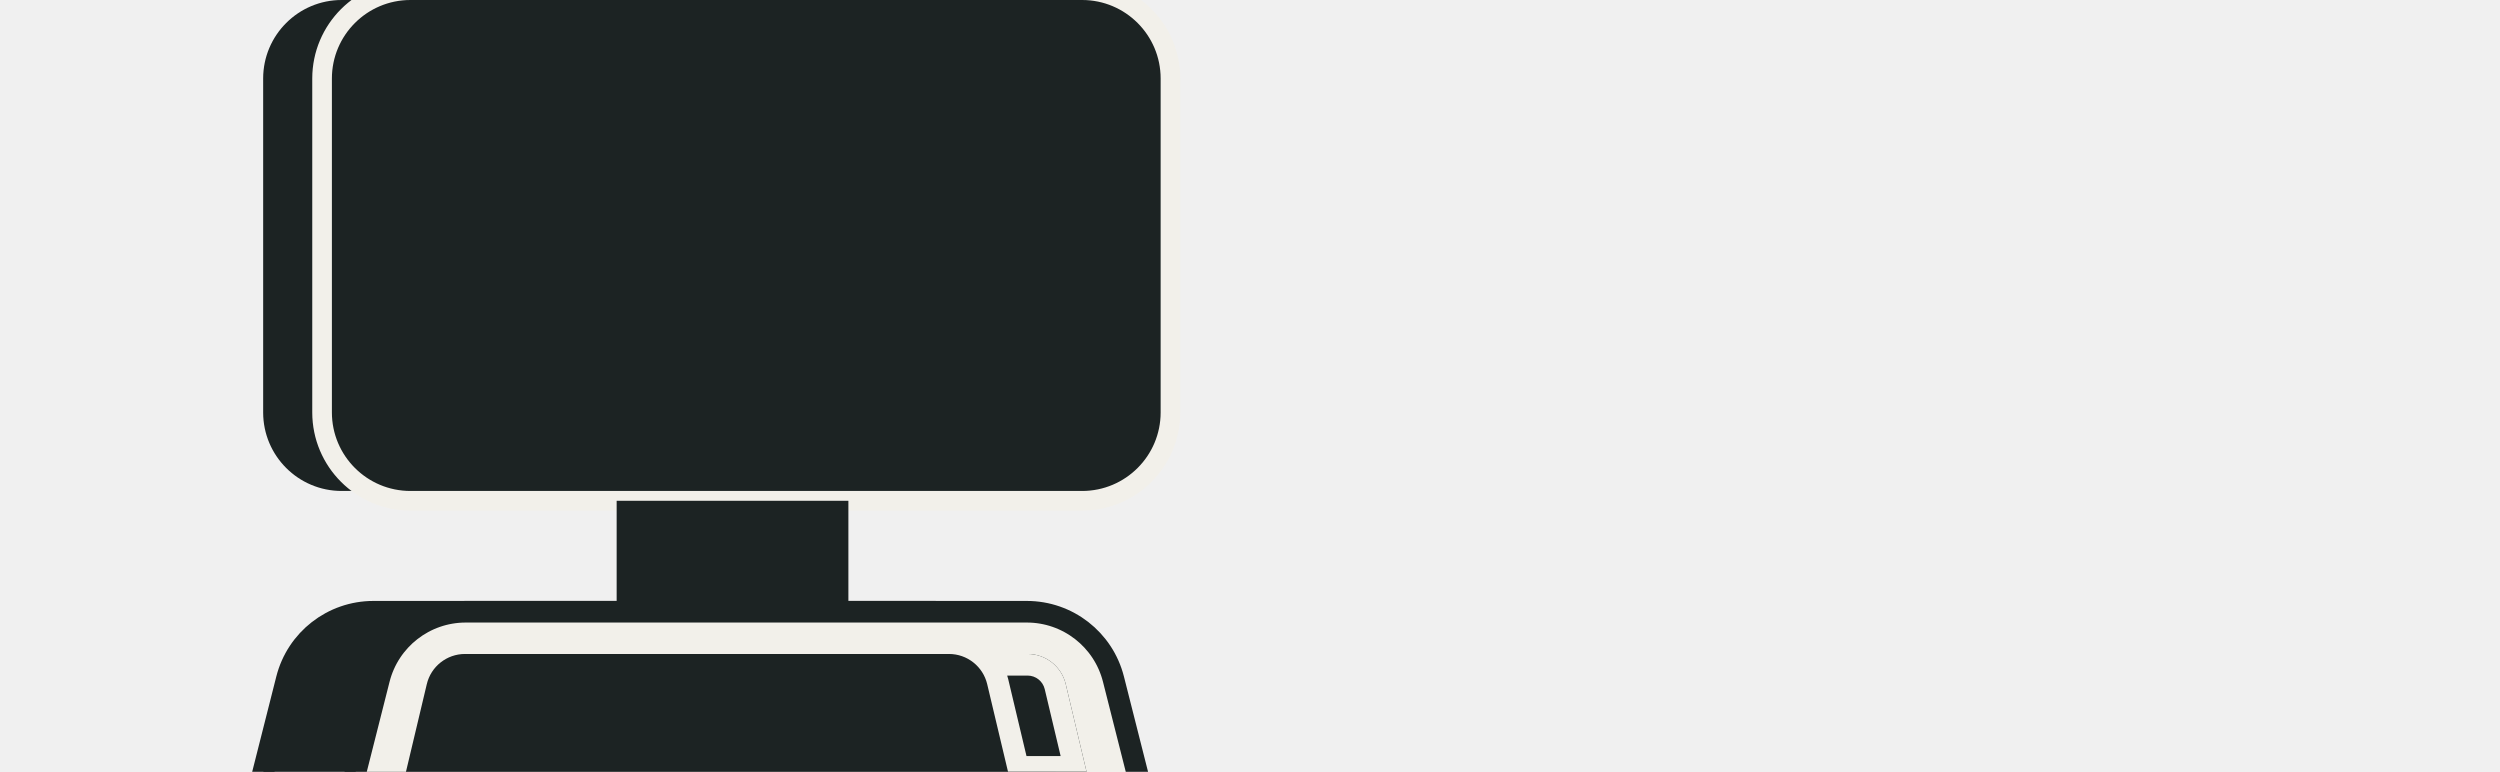
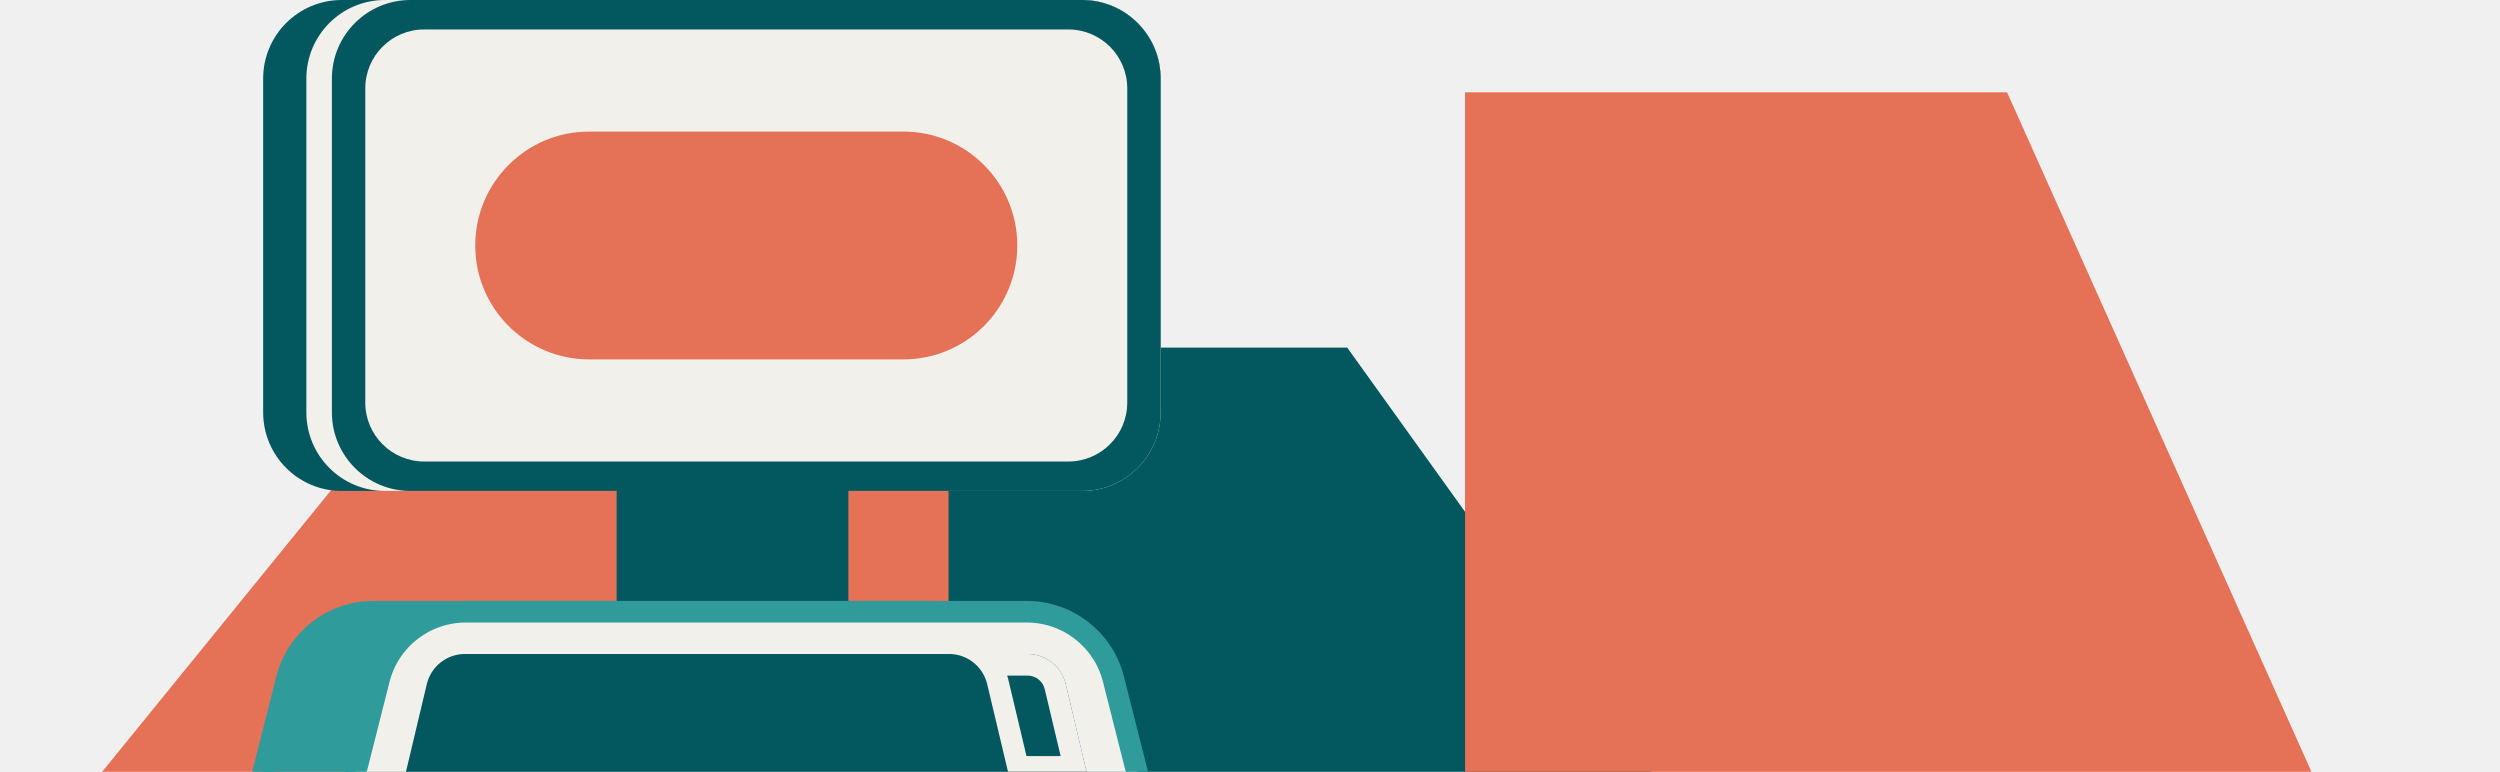
<svg xmlns="http://www.w3.org/2000/svg" width="1273" height="393" viewBox="0 0 1273 393" fill="none">
  <g clip-path="url(#clip0_830_4252)">
-     <rect x="134" width="457" height="250" rx="40" fill="#1C2323" />
-     <rect x="164" y="-5" width="432" height="260" rx="45" fill="#1C2323" stroke="#F2F0EA" stroke-width="10" />
-     <rect x="417.5" y="97.5" width="22" height="67" rx="11" transform="rotate(90 417.5 97.5)" fill="#1C2323" />
-     <path d="M314 255H432V317H314V255Z" fill="#1C2323" />
-     <path d="M527 401.5H534.066L532.332 394.65L519.973 345.833C514.861 325.642 496.693 311.5 475.865 311.5H190.135C169.307 311.5 151.139 325.642 146.027 345.833L133.668 394.65L131.934 401.5H139H527Z" fill="#1C2323" stroke="#1C2323" stroke-width="11" />
-     <path d="M574 401.5H581.066L579.332 394.65L566.973 345.833C561.861 325.642 543.693 311.5 522.865 311.5H237.135C216.307 311.5 198.139 325.642 193.027 345.833L180.668 394.65L178.934 401.5H186H574Z" fill="#F2F0EA" stroke="#1C2323" stroke-width="11" />
-     <path d="M217.32 348.375C219.463 339.362 227.514 333 236.778 333H523.222C532.486 333 540.537 339.362 542.68 348.375L554 396H206L217.32 348.375Z" fill="#1C2323" />
-     <mask id="path-8-inside-1_830_4252" fill="white">
+     <path d="M410 177H686L841 393H410V177Z" fill="#02585E" />
+     <path d="M746 47H1022L1177 393H746V47Z" fill="#E57157" />
+     <path d="M306.5 80H483V393H52L306.5 80Z" fill="#E57157" />
+     <rect x="134" width="457" height="250" rx="40" fill="#02585E" />
+     <rect x="156" width="435" height="250" rx="40" fill="#F2F0EA" />
+     <rect x="169" width="422" height="250" rx="40" fill="#02585E" />
+     <rect x="417.5" y="97.5" width="22" height="67" rx="11" transform="rotate(90 417.5 97.5)" fill="#2F9B9B" />
+     <path d="M314 209H432V317H314V209Z" fill="#02585E" />
+     <path d="M527 401.5H534.066L532.332 394.65L519.973 345.833C514.861 325.642 496.693 311.5 475.865 311.5H190.135C169.307 311.5 151.139 325.642 146.027 345.833L133.668 394.65L131.934 401.5H139H527Z" fill="#2F9B9B" stroke="#2F9B9B" stroke-width="11" />
+     <path d="M574 401.5H581.066L579.332 394.65L566.973 345.833C561.861 325.642 543.693 311.5 522.865 311.5H237.135C216.307 311.5 198.139 325.642 193.027 345.833L180.668 394.65L178.934 401.5H186H574Z" fill="#F2F0EA" stroke="#2F9B9B" stroke-width="11" />
+     <path d="M217.32 348.375C219.463 339.362 227.514 333 236.778 333H523.222C532.486 333 540.537 339.362 542.68 348.375L554 396H206L217.32 348.375Z" fill="#02585E" />
+     <mask id="path-12-inside-1_830_4252" fill="white">
      <path fill-rule="evenodd" clip-rule="evenodd" d="M514.001 396H554L542.68 348.375C540.537 339.362 532.486 333 523.222 333H483.223C492.487 333 500.538 339.362 502.681 348.375L514.001 396Z" />
    </mask>
-     <path d="M554 396V407H567.921L564.702 393.456L554 396ZM514.001 396L503.299 398.544L505.309 407H514.001V396ZM542.68 348.375L553.381 345.831V345.831L542.68 348.375ZM502.681 348.375L513.382 345.831V345.831L502.681 348.375ZM554 385H514.001V407H554V385ZM531.978 350.919L543.298 398.544L564.702 393.456L553.381 345.831L531.978 350.919ZM523.222 344C527.391 344 531.014 346.863 531.978 350.919L553.381 345.831C550.061 331.861 537.581 322 523.222 322V344ZM483.223 344H523.222V322H483.223V344ZM483.223 344C487.391 344 491.015 346.863 491.979 350.919L513.382 345.831C510.062 331.861 497.582 322 483.223 322V344ZM491.979 350.919L503.299 398.544L524.703 393.456L513.382 345.831L491.979 350.919Z" fill="#F2F0EA" mask="url(#path-8-inside-1_830_4252)" />
+     <path d="M554 396V407H567.921L564.702 393.456L554 396ZM514.001 396L503.299 398.544L505.309 407H514.001V396ZM542.68 348.375L553.381 345.831V345.831L542.68 348.375ZM502.681 348.375L513.382 345.831V345.831L502.681 348.375ZM554 385H514.001V407H554V385ZM531.978 350.919L543.298 398.544L564.702 393.456L553.381 345.831L531.978 350.919ZM523.222 344C527.391 344 531.014 346.863 531.978 350.919L553.381 345.831C550.061 331.861 537.581 322 523.222 322V344ZM483.223 344H523.222V322H483.223V344ZM483.223 344C487.391 344 491.015 346.863 491.979 350.919L513.382 345.831C510.062 331.861 497.582 322 483.223 322V344ZM491.979 350.919L503.299 398.544L524.703 393.456L513.382 345.831L491.979 350.919Z" fill="#F2F0EA" mask="url(#path-12-inside-1_830_4252)" />
+     <rect x="186" y="15" width="388" height="220" rx="30" fill="#F2F0EA" />
+     <rect x="242" y="67" width="276" height="116" rx="58" fill="#E57157" />
  </g>
  <defs>
    <clipPath id="clip0_830_4252">
      <rect width="1273" height="393" fill="white" />
    </clipPath>
  </defs>
</svg>
